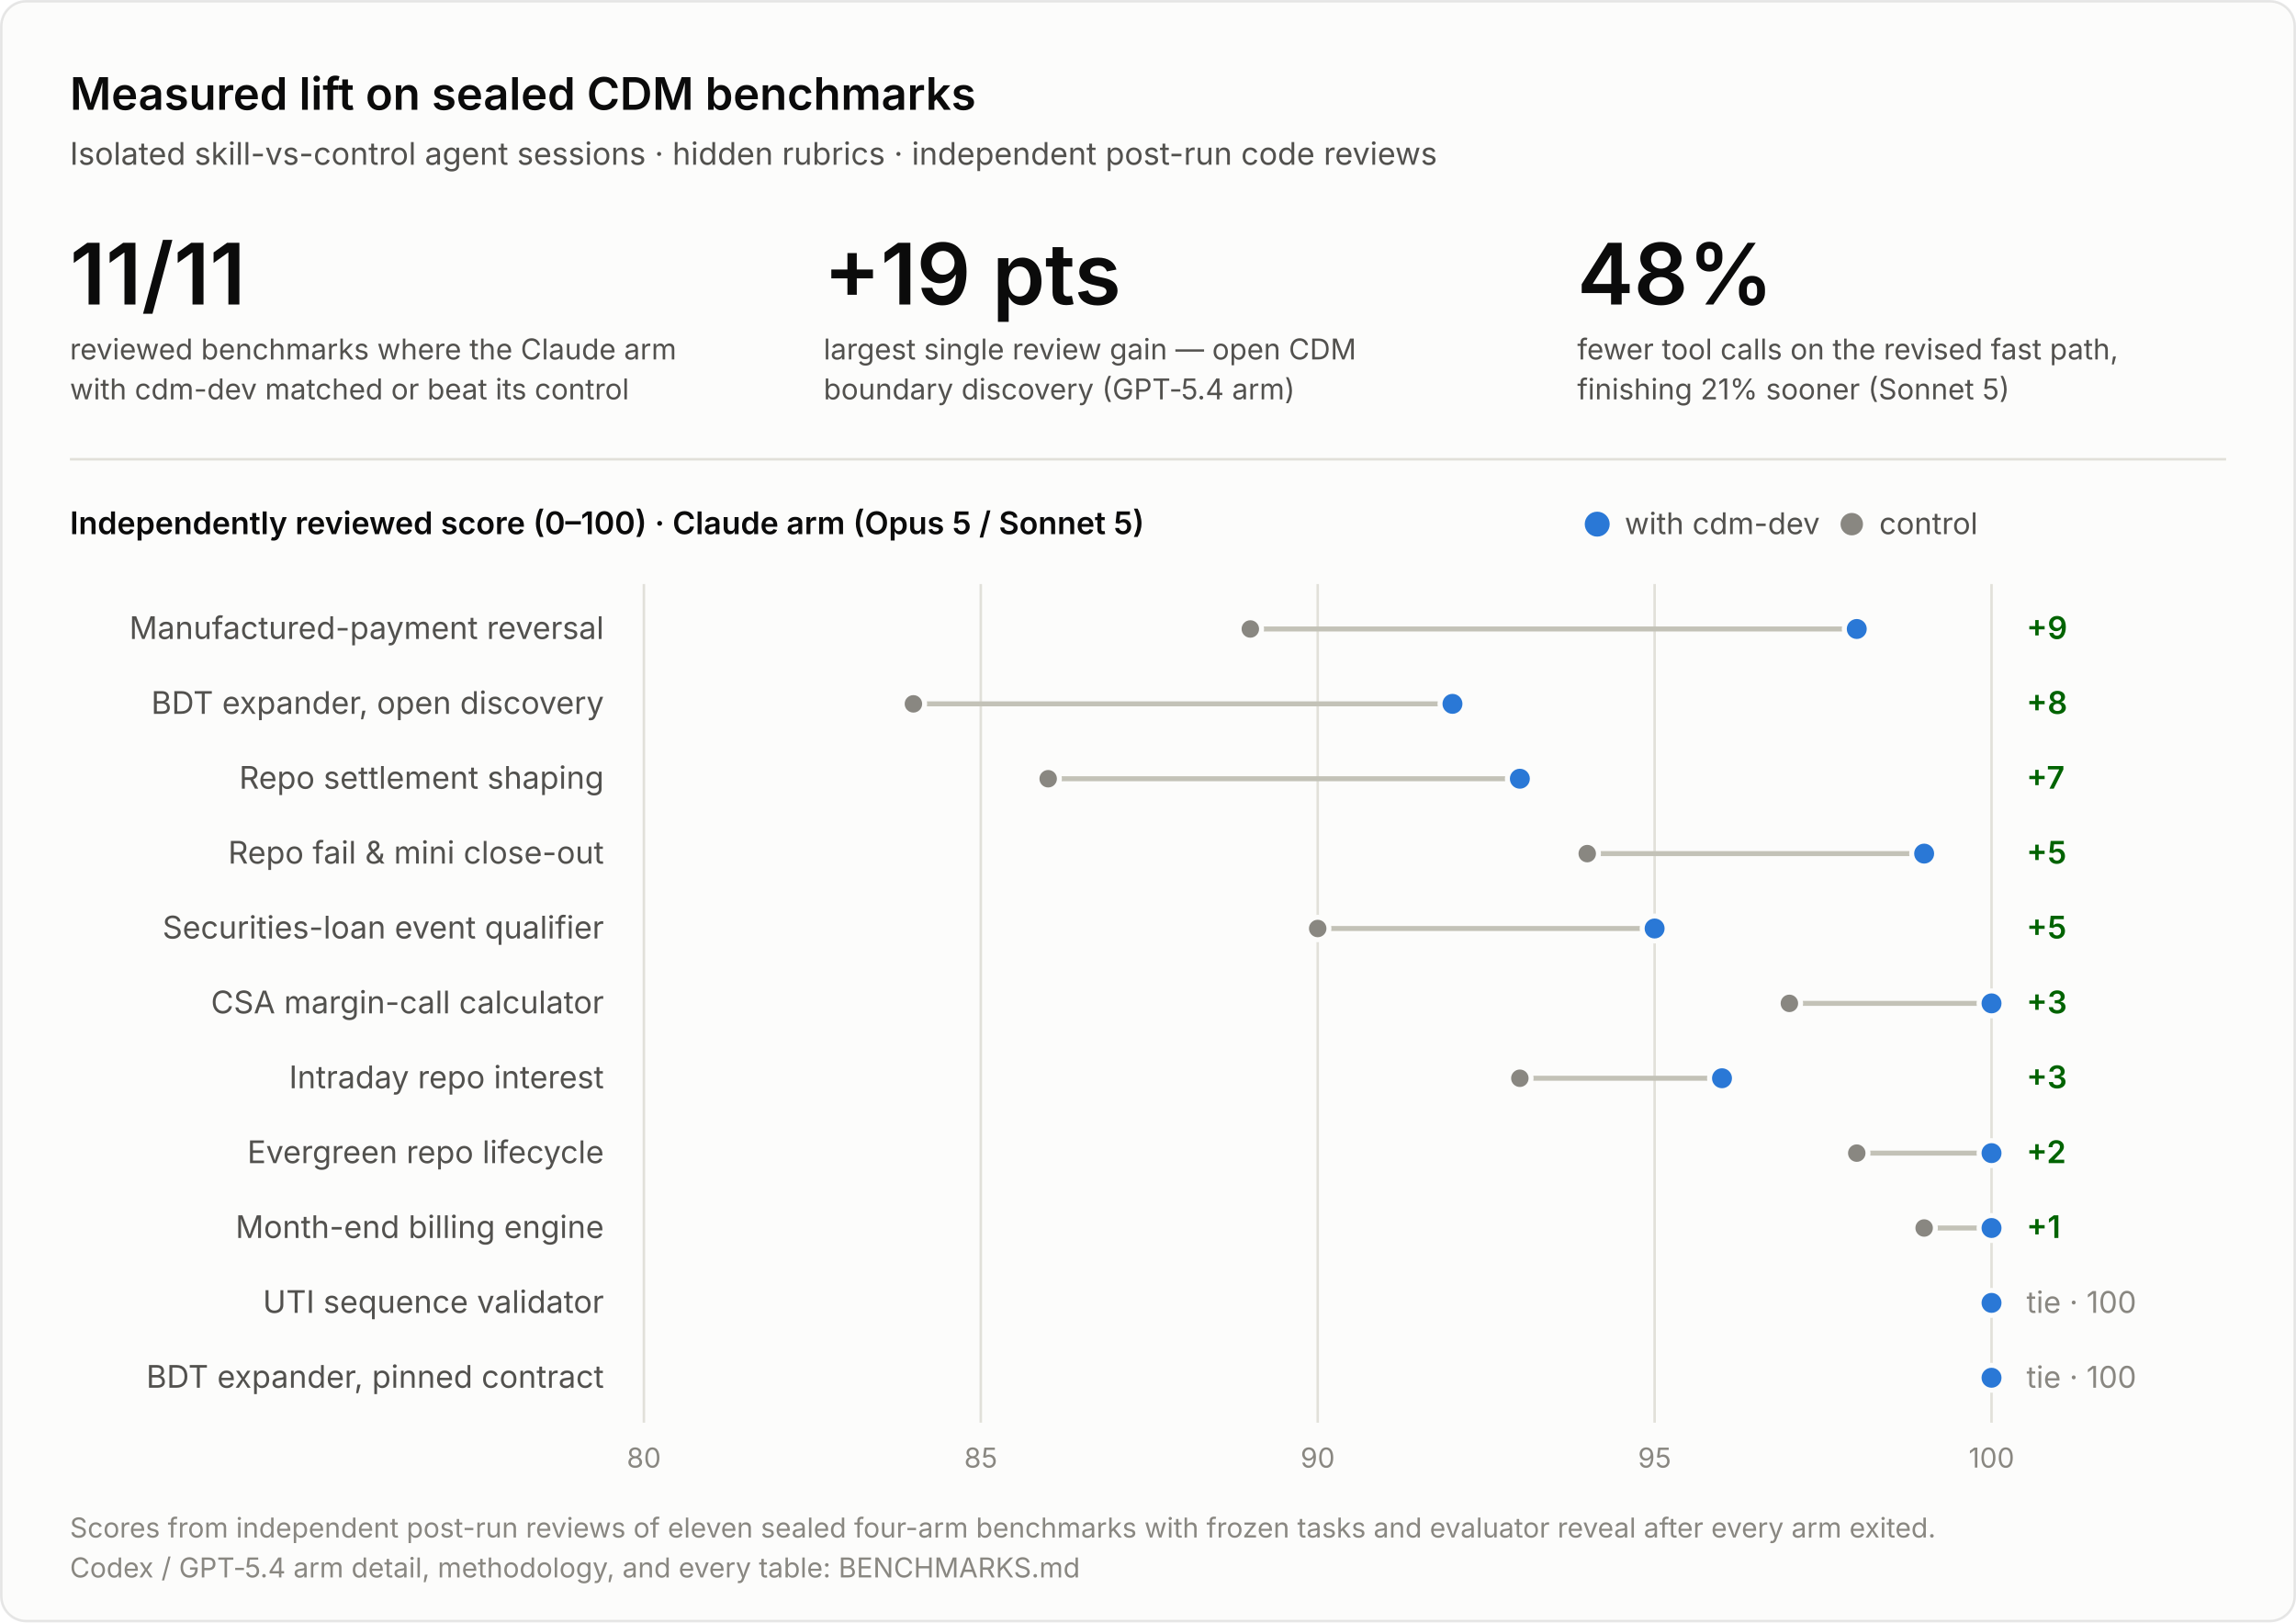
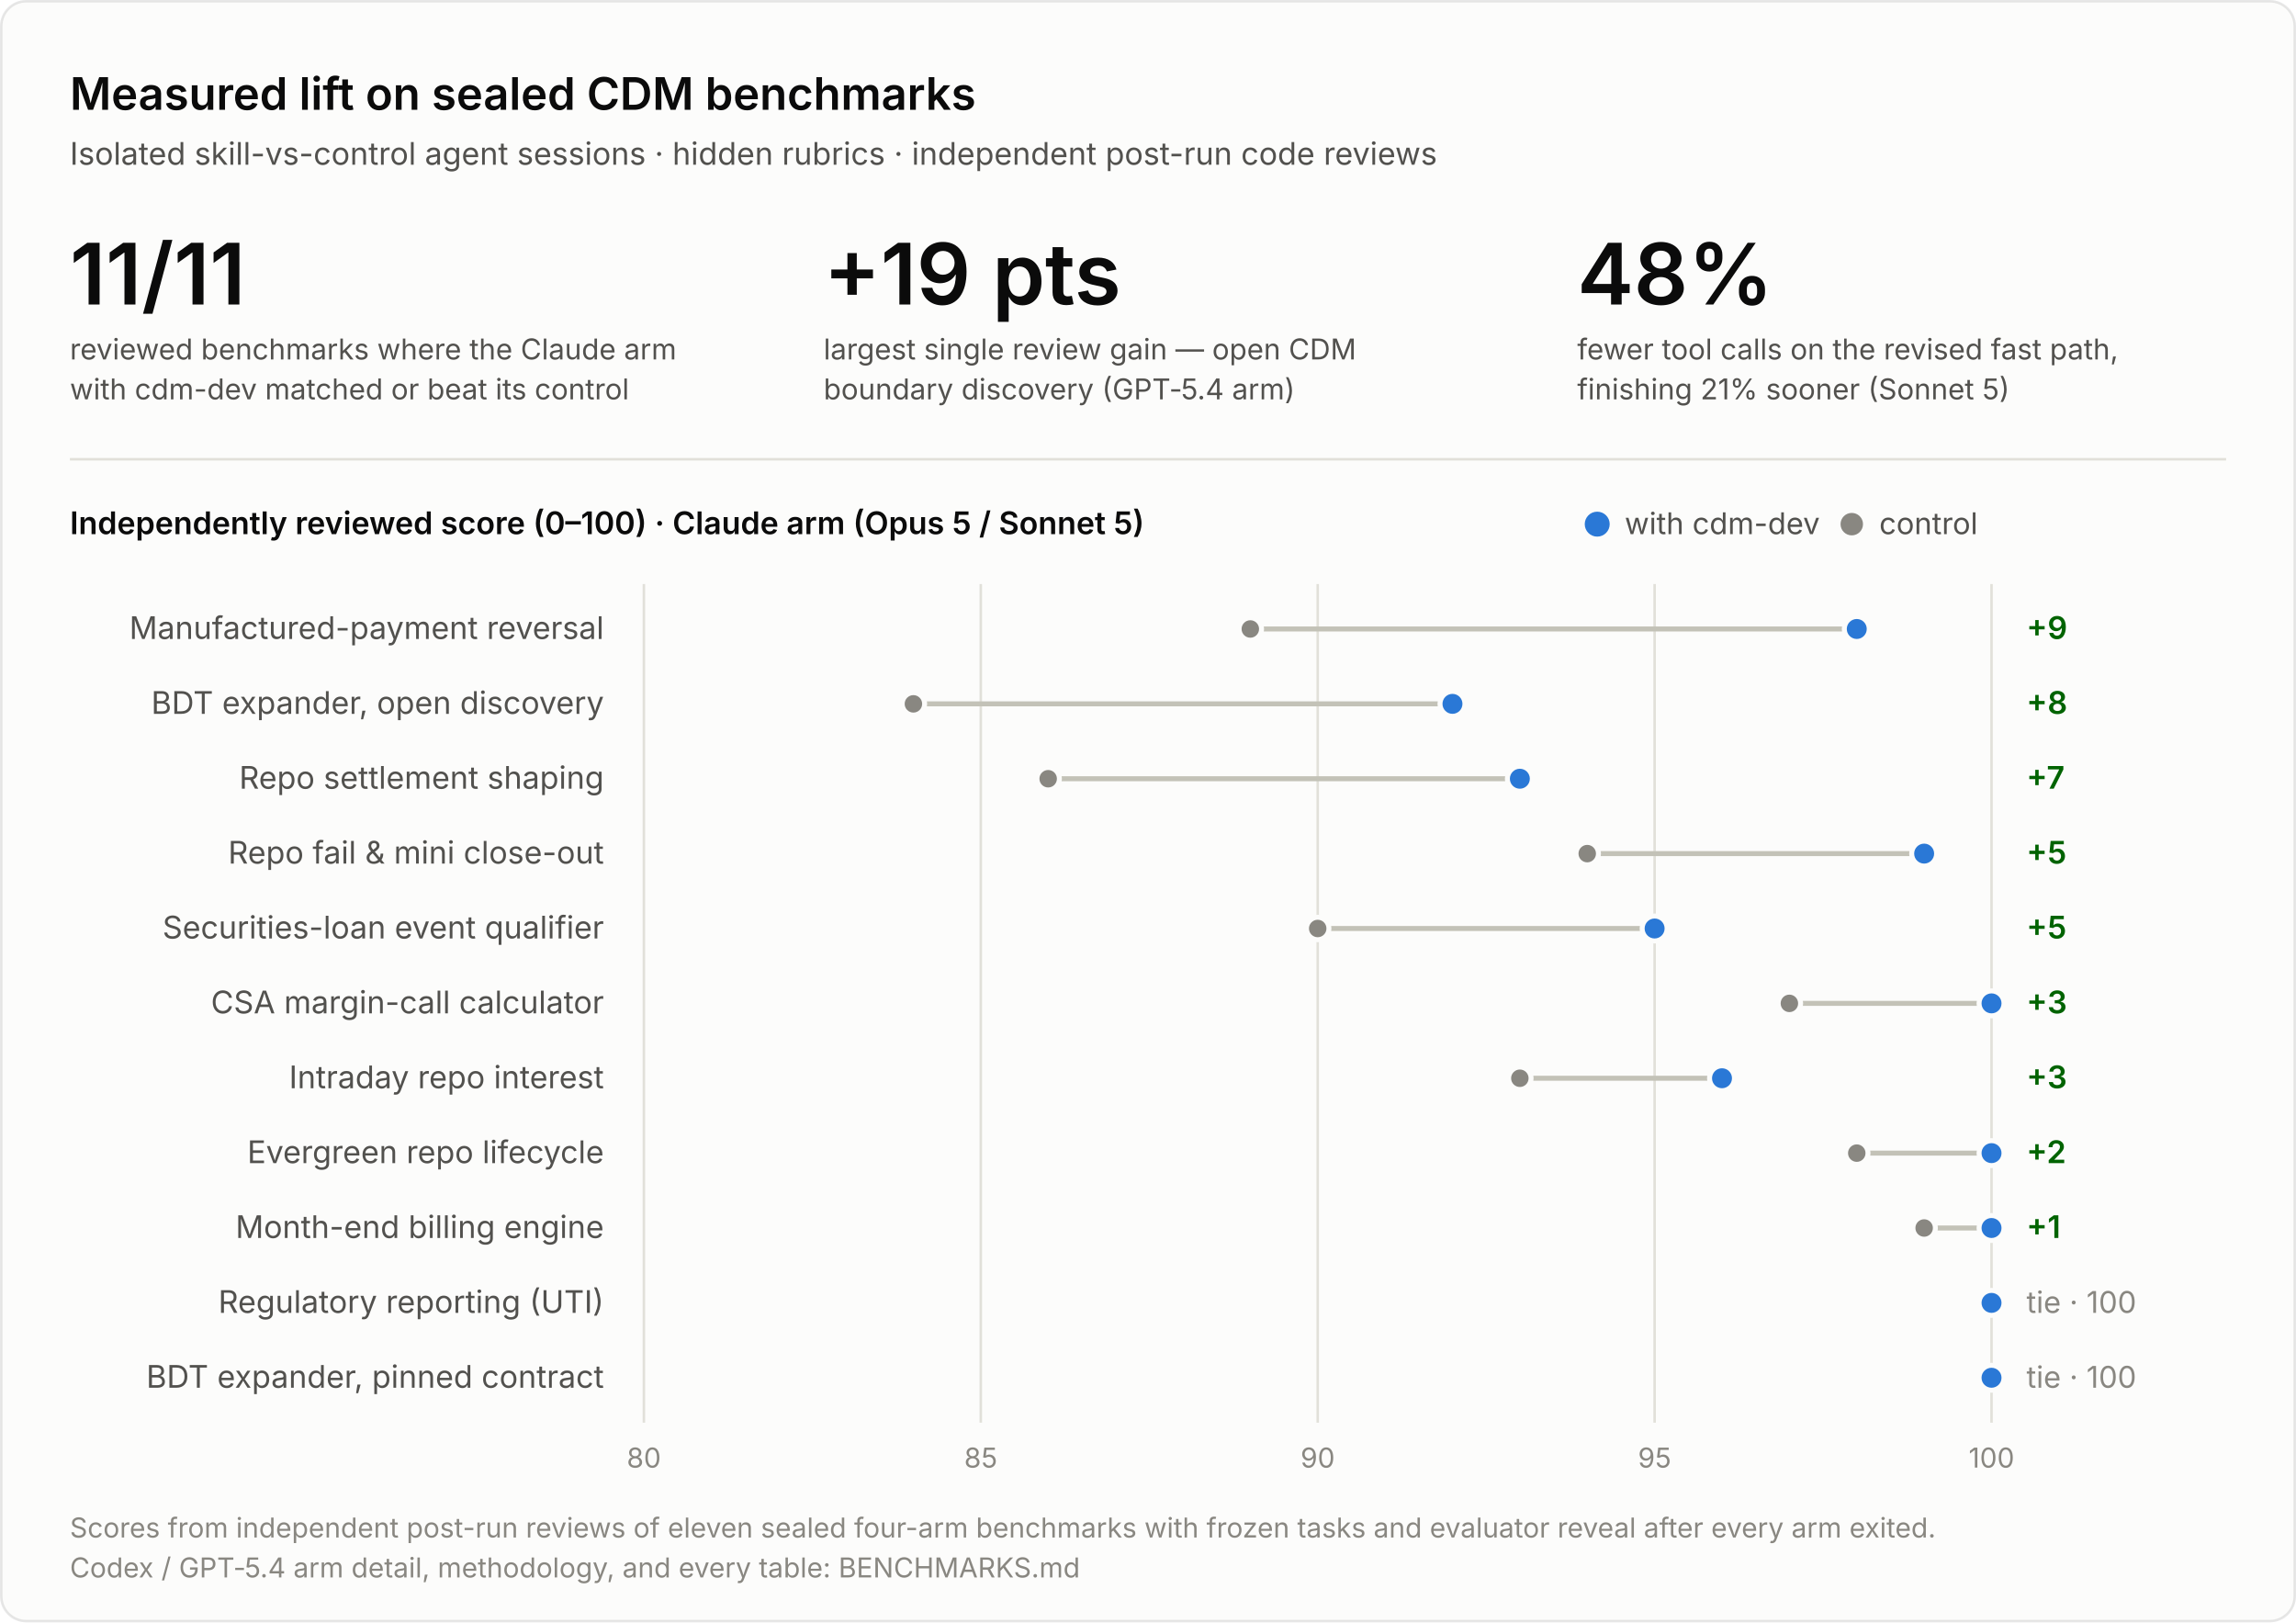
<svg xmlns="http://www.w3.org/2000/svg" width="920" height="650" viewBox="0 0 920 650" role="img" aria-label="Independently reviewed scores for eleven sealed CDM benchmarks: the Claude arm using cdm-dev matched or beat its control in all eleven.">
  <rect x="0.5" y="0.5" width="919" height="649" rx="10" fill="#fcfcfb" stroke="rgba(11,11,11,0.10)" />
  <text x="28" y="44" font-family="system-ui, -apple-system, 'Segoe UI', sans-serif" font-size="18" font-weight="600" fill="#0b0b0b" text-anchor="start">Measured lift on sealed CDM benchmarks</text>
  <text x="28" y="66" font-family="system-ui, -apple-system, 'Segoe UI', sans-serif" font-size="12.5" font-weight="400" fill="#52514e" text-anchor="start">Isolated skill-vs-control agent sessions · hidden rubrics · independent post-run code reviews</text>
  <text x="28" y="122" font-family="system-ui, -apple-system, 'Segoe UI', sans-serif" font-size="34" font-weight="600" fill="#0b0b0b" text-anchor="start">11/11</text>
  <text x="28" y="144" font-family="system-ui, -apple-system, 'Segoe UI', sans-serif" font-size="11.5" font-weight="400" fill="#52514e" text-anchor="start">reviewed benchmarks where the Claude arm</text>
  <text x="28" y="160" font-family="system-ui, -apple-system, 'Segoe UI', sans-serif" font-size="11.5" font-weight="400" fill="#52514e" text-anchor="start">with cdm-dev matched or beat its control</text>
  <text x="330" y="122" font-family="system-ui, -apple-system, 'Segoe UI', sans-serif" font-size="34" font-weight="600" fill="#0b0b0b" text-anchor="start">+19 pts</text>
  <text x="330" y="144" font-family="system-ui, -apple-system, 'Segoe UI', sans-serif" font-size="11.5" font-weight="400" fill="#52514e" text-anchor="start">largest single review gain — open CDM</text>
  <text x="330" y="160" font-family="system-ui, -apple-system, 'Segoe UI', sans-serif" font-size="11.5" font-weight="400" fill="#52514e" text-anchor="start">boundary discovery (GPT‑5.4 arm)</text>
  <text x="632" y="122" font-family="system-ui, -apple-system, 'Segoe UI', sans-serif" font-size="34" font-weight="600" fill="#0b0b0b" text-anchor="start">48%</text>
  <text x="632" y="144" font-family="system-ui, -apple-system, 'Segoe UI', sans-serif" font-size="11.5" font-weight="400" fill="#52514e" text-anchor="start">fewer tool calls on the revised fast path,</text>
  <text x="632" y="160" font-family="system-ui, -apple-system, 'Segoe UI', sans-serif" font-size="11.5" font-weight="400" fill="#52514e" text-anchor="start">finishing 21% sooner (Sonnet 5)</text>
  <line x1="28" y1="184" x2="892" y2="184" stroke="#e1e0d9" stroke-width="1" />
  <text x="28" y="214" font-family="system-ui, -apple-system, 'Segoe UI', sans-serif" font-size="12.5" font-weight="600" fill="#0b0b0b" text-anchor="start">Independently reviewed score (0–100) · Claude arm (Opus 5 / Sonnet 5)</text>
  <circle cx="640" cy="210" r="5" fill="#2a78d6" />
  <text x="651" y="214" font-family="system-ui, -apple-system, 'Segoe UI', sans-serif" font-size="12" font-weight="400" fill="#52514e" text-anchor="start">with cdm-dev</text>
  <circle cx="742" cy="210" r="4.5" fill="#898781" />
  <text x="753" y="214" font-family="system-ui, -apple-system, 'Segoe UI', sans-serif" font-size="12" font-weight="400" fill="#52514e" text-anchor="start">control</text>
  <line x1="258" y1="234" x2="258" y2="570" stroke="#e1e0d9" stroke-width="1" />
  <text x="258" y="588" font-family="system-ui, -apple-system, 'Segoe UI', sans-serif" font-size="11" font-weight="400" fill="#898781" text-anchor="middle" style="font-variant-numeric: tabular-nums">80</text>
  <line x1="393" y1="234" x2="393" y2="570" stroke="#e1e0d9" stroke-width="1" />
  <text x="393" y="588" font-family="system-ui, -apple-system, 'Segoe UI', sans-serif" font-size="11" font-weight="400" fill="#898781" text-anchor="middle" style="font-variant-numeric: tabular-nums">85</text>
  <line x1="528" y1="234" x2="528" y2="570" stroke="#e1e0d9" stroke-width="1" />
  <text x="528" y="588" font-family="system-ui, -apple-system, 'Segoe UI', sans-serif" font-size="11" font-weight="400" fill="#898781" text-anchor="middle" style="font-variant-numeric: tabular-nums">90</text>
  <line x1="663" y1="234" x2="663" y2="570" stroke="#e1e0d9" stroke-width="1" />
  <text x="663" y="588" font-family="system-ui, -apple-system, 'Segoe UI', sans-serif" font-size="11" font-weight="400" fill="#898781" text-anchor="middle" style="font-variant-numeric: tabular-nums">95</text>
  <line x1="798" y1="234" x2="798" y2="570" stroke="#e1e0d9" stroke-width="1" />
  <text x="798" y="588" font-family="system-ui, -apple-system, 'Segoe UI', sans-serif" font-size="11" font-weight="400" fill="#898781" text-anchor="middle" style="font-variant-numeric: tabular-nums">100</text>
  <text x="242" y="256" font-family="system-ui, -apple-system, 'Segoe UI', sans-serif" font-size="12.5" font-weight="400" fill="#52514e" text-anchor="end">Manufactured-payment reversal</text>
  <line x1="501" y1="252" x2="744" y2="252" stroke="#c3c2b7" stroke-width="2" />
  <circle cx="501" cy="252" r="4.5" fill="#898781" stroke="#fcfcfb" stroke-width="2" />
  <circle cx="744" cy="252" r="5" fill="#2a78d6" stroke="#fcfcfb" stroke-width="2" />
  <text x="812" y="256" font-family="system-ui, -apple-system, 'Segoe UI', sans-serif" font-size="12.5" font-weight="600" fill="#006300" text-anchor="start" style="font-variant-numeric: tabular-nums">+9</text>
  <text x="242" y="286" font-family="system-ui, -apple-system, 'Segoe UI', sans-serif" font-size="12.5" font-weight="400" fill="#52514e" text-anchor="end">BDT expander, open discovery</text>
  <line x1="366" y1="282" x2="582" y2="282" stroke="#c3c2b7" stroke-width="2" />
  <circle cx="366" cy="282" r="4.5" fill="#898781" stroke="#fcfcfb" stroke-width="2" />
  <circle cx="582" cy="282" r="5" fill="#2a78d6" stroke="#fcfcfb" stroke-width="2" />
  <text x="812" y="286" font-family="system-ui, -apple-system, 'Segoe UI', sans-serif" font-size="12.5" font-weight="600" fill="#006300" text-anchor="start" style="font-variant-numeric: tabular-nums">+8</text>
  <text x="242" y="316" font-family="system-ui, -apple-system, 'Segoe UI', sans-serif" font-size="12.5" font-weight="400" fill="#52514e" text-anchor="end">Repo settlement shaping</text>
  <line x1="420" y1="312" x2="609" y2="312" stroke="#c3c2b7" stroke-width="2" />
  <circle cx="420" cy="312" r="4.5" fill="#898781" stroke="#fcfcfb" stroke-width="2" />
  <circle cx="609" cy="312" r="5" fill="#2a78d6" stroke="#fcfcfb" stroke-width="2" />
  <text x="812" y="316" font-family="system-ui, -apple-system, 'Segoe UI', sans-serif" font-size="12.5" font-weight="600" fill="#006300" text-anchor="start" style="font-variant-numeric: tabular-nums">+7</text>
  <text x="242" y="346" font-family="system-ui, -apple-system, 'Segoe UI', sans-serif" font-size="12.5" font-weight="400" fill="#52514e" text-anchor="end">Repo fail &amp; mini close-out</text>
  <line x1="636" y1="342" x2="771" y2="342" stroke="#c3c2b7" stroke-width="2" />
  <circle cx="636" cy="342" r="4.5" fill="#898781" stroke="#fcfcfb" stroke-width="2" />
  <circle cx="771" cy="342" r="5" fill="#2a78d6" stroke="#fcfcfb" stroke-width="2" />
  <text x="812" y="346" font-family="system-ui, -apple-system, 'Segoe UI', sans-serif" font-size="12.5" font-weight="600" fill="#006300" text-anchor="start" style="font-variant-numeric: tabular-nums">+5</text>
  <text x="242" y="376" font-family="system-ui, -apple-system, 'Segoe UI', sans-serif" font-size="12.5" font-weight="400" fill="#52514e" text-anchor="end">Securities-loan event qualifier</text>
  <line x1="528" y1="372" x2="663" y2="372" stroke="#c3c2b7" stroke-width="2" />
  <circle cx="528" cy="372" r="4.5" fill="#898781" stroke="#fcfcfb" stroke-width="2" />
  <circle cx="663" cy="372" r="5" fill="#2a78d6" stroke="#fcfcfb" stroke-width="2" />
  <text x="812" y="376" font-family="system-ui, -apple-system, 'Segoe UI', sans-serif" font-size="12.5" font-weight="600" fill="#006300" text-anchor="start" style="font-variant-numeric: tabular-nums">+5</text>
  <text x="242" y="406" font-family="system-ui, -apple-system, 'Segoe UI', sans-serif" font-size="12.5" font-weight="400" fill="#52514e" text-anchor="end">CSA margin-call calculator</text>
  <line x1="717" y1="402" x2="798" y2="402" stroke="#c3c2b7" stroke-width="2" />
  <circle cx="717" cy="402" r="4.5" fill="#898781" stroke="#fcfcfb" stroke-width="2" />
  <circle cx="798" cy="402" r="5" fill="#2a78d6" stroke="#fcfcfb" stroke-width="2" />
  <text x="812" y="406" font-family="system-ui, -apple-system, 'Segoe UI', sans-serif" font-size="12.5" font-weight="600" fill="#006300" text-anchor="start" style="font-variant-numeric: tabular-nums">+3</text>
  <text x="242" y="436" font-family="system-ui, -apple-system, 'Segoe UI', sans-serif" font-size="12.5" font-weight="400" fill="#52514e" text-anchor="end">Intraday repo interest</text>
  <line x1="609" y1="432" x2="690" y2="432" stroke="#c3c2b7" stroke-width="2" />
  <circle cx="609" cy="432" r="4.5" fill="#898781" stroke="#fcfcfb" stroke-width="2" />
  <circle cx="690" cy="432" r="5" fill="#2a78d6" stroke="#fcfcfb" stroke-width="2" />
  <text x="812" y="436" font-family="system-ui, -apple-system, 'Segoe UI', sans-serif" font-size="12.5" font-weight="600" fill="#006300" text-anchor="start" style="font-variant-numeric: tabular-nums">+3</text>
  <text x="242" y="466" font-family="system-ui, -apple-system, 'Segoe UI', sans-serif" font-size="12.5" font-weight="400" fill="#52514e" text-anchor="end">Evergreen repo lifecycle</text>
  <line x1="744" y1="462" x2="798" y2="462" stroke="#c3c2b7" stroke-width="2" />
  <circle cx="744" cy="462" r="4.5" fill="#898781" stroke="#fcfcfb" stroke-width="2" />
  <circle cx="798" cy="462" r="5" fill="#2a78d6" stroke="#fcfcfb" stroke-width="2" />
  <text x="812" y="466" font-family="system-ui, -apple-system, 'Segoe UI', sans-serif" font-size="12.5" font-weight="600" fill="#006300" text-anchor="start" style="font-variant-numeric: tabular-nums">+2</text>
  <text x="242" y="496" font-family="system-ui, -apple-system, 'Segoe UI', sans-serif" font-size="12.5" font-weight="400" fill="#52514e" text-anchor="end">Month-end billing engine</text>
  <line x1="771" y1="492" x2="798" y2="492" stroke="#c3c2b7" stroke-width="2" />
  <circle cx="771" cy="492" r="4.5" fill="#898781" stroke="#fcfcfb" stroke-width="2" />
  <circle cx="798" cy="492" r="5" fill="#2a78d6" stroke="#fcfcfb" stroke-width="2" />
  <text x="812" y="496" font-family="system-ui, -apple-system, 'Segoe UI', sans-serif" font-size="12.5" font-weight="600" fill="#006300" text-anchor="start" style="font-variant-numeric: tabular-nums">+1</text>
-   <text x="242" y="526" font-family="system-ui, -apple-system, 'Segoe UI', sans-serif" font-size="12.5" font-weight="400" fill="#52514e" text-anchor="end">UTI sequence validator</text>
+   <text x="242" y="526" font-family="system-ui, -apple-system, 'Segoe UI', sans-serif" font-size="12.5" font-weight="400" fill="#52514e" text-anchor="end">Regulatory reporting (UTI)</text>
  <circle cx="798" cy="522" r="5" fill="#2a78d6" stroke="#fcfcfb" stroke-width="2" />
  <text x="812" y="526" font-family="system-ui, -apple-system, 'Segoe UI', sans-serif" font-size="12" font-weight="400" fill="#898781" text-anchor="start">tie · 100</text>
  <text x="242" y="556" font-family="system-ui, -apple-system, 'Segoe UI', sans-serif" font-size="12.5" font-weight="400" fill="#52514e" text-anchor="end">BDT expander, pinned contract</text>
  <circle cx="798" cy="552" r="5" fill="#2a78d6" stroke="#fcfcfb" stroke-width="2" />
  <text x="812" y="556" font-family="system-ui, -apple-system, 'Segoe UI', sans-serif" font-size="12" font-weight="400" fill="#898781" text-anchor="start">tie · 100</text>
  <text x="28" y="616" font-family="system-ui, -apple-system, 'Segoe UI', sans-serif" font-size="11" font-weight="400" fill="#898781" text-anchor="start">Scores from independent post-run reviews of eleven sealed four-arm benchmarks with frozen tasks and evaluator reveal after every arm exited.</text>
  <text x="28" y="632" font-family="system-ui, -apple-system, 'Segoe UI', sans-serif" font-size="11" font-weight="400" fill="#898781" text-anchor="start">Codex / GPT‑5.4 arm detail, methodology, and every table: BENCHMARKS.md</text>
</svg>
